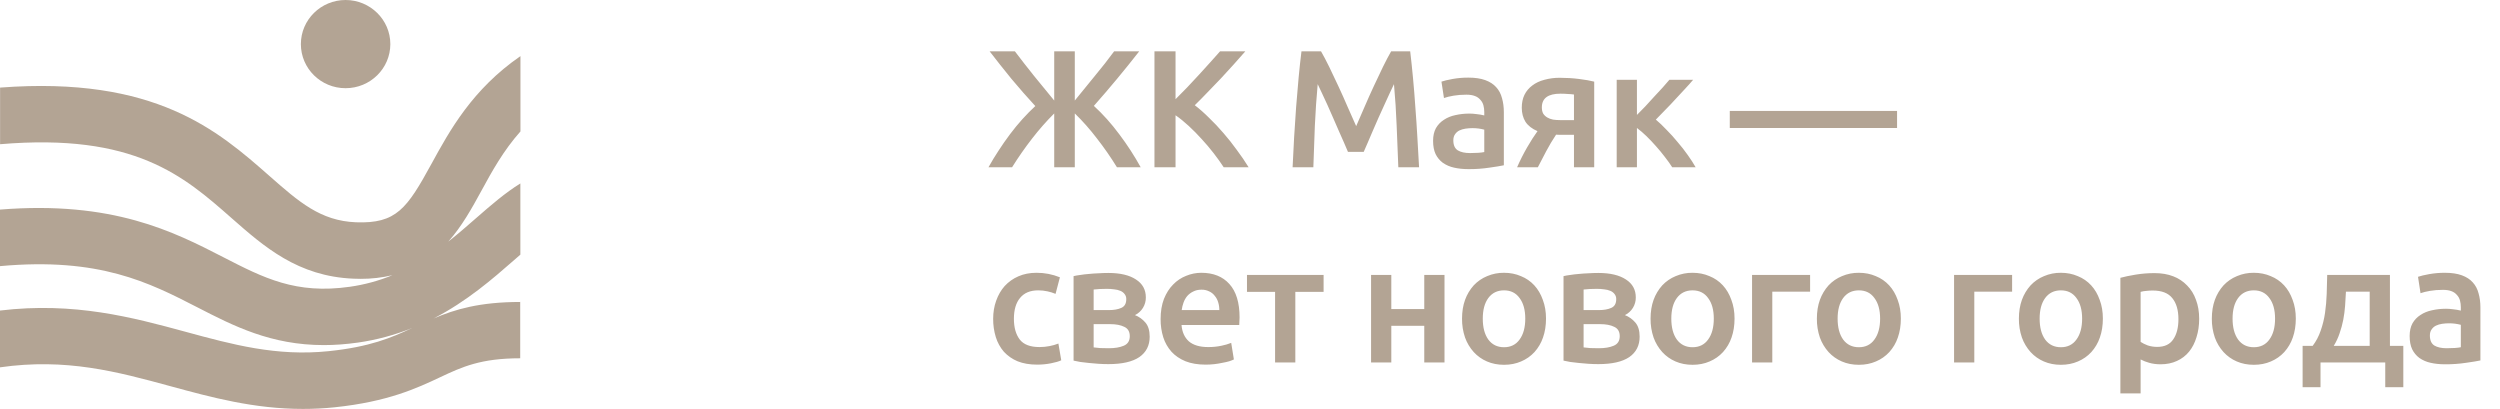
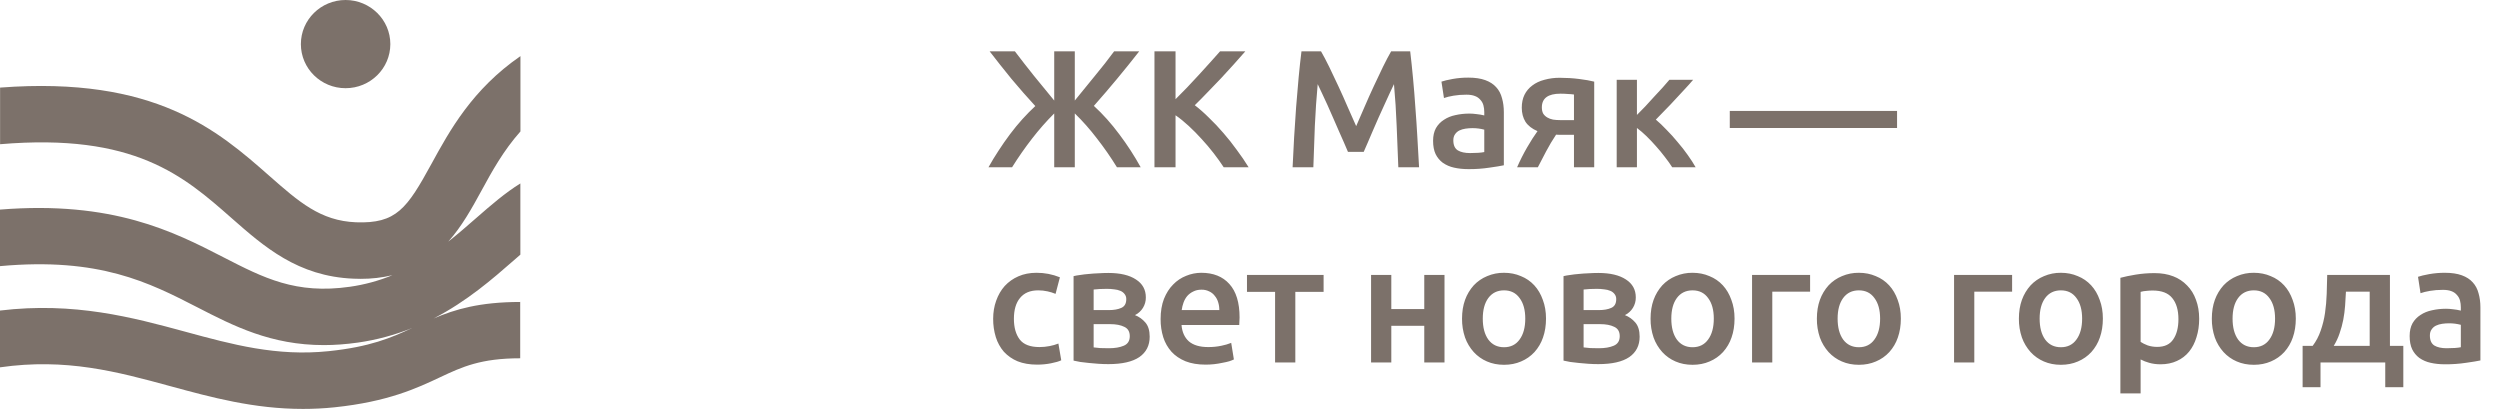
<svg xmlns="http://www.w3.org/2000/svg" width="269" height="44" fill="none">
-   <path fill-rule="evenodd" clip-rule="evenodd" d="M37.182 9.49C39.843 9.49 42 7.365 42 4.745S39.833 0 37.182 0c-2.65 0-4.808 2.126-4.808 4.745 0 2.62 2.15 4.745 4.808 4.745zm18.792 23.002H56l-.026-.017v.017zm-9.317 1.776c2.315-.99 4.954-1.773 9.317-1.776v6.059c-4.23 0-6.244.922-8.608 2.036-2.496 1.176-5.613 2.638-11.367 3.239a32.71 32.71 0 01-3.406.174c-5.254 0-9.817-1.236-14.256-2.446C12.584 39.987 7.102 38.507 0 39.525v-6.11c7.977-.958 14.282.74 19.948 2.28l.002.001c5.052 1.375 9.815 2.672 15.419 2.089 4.448-.462 6.716-1.437 8.976-2.49a25.037 25.037 0 01-5.832 1.567c-1.296.183-2.514.27-3.66.27-5.71 0-9.73-2.063-13.635-4.074l-.004-.002C16.04 30.402 10.698 27.66 0 28.636v-6.084c12.137-.975 18.687 2.376 24.02 5.118 4.37 2.246 7.811 4.013 13.626 3.186a19.065 19.065 0 004.58-1.245 14.605 14.605 0 01-3.416.392c-.254 0-.516-.009-.779-.018-5.981-.244-9.615-3.438-13.127-6.528-5.122-4.51-10.42-9.166-24.895-7.939V9.425c16.717-1.27 23.468 4.657 28.95 9.48l.008.006c3.2 2.817 5.512 4.85 9.327 5.007 4.36.166 5.499-1.48 8.135-6.293C48.39 14.038 50.816 9.617 56 6.039v8.104c-1.839 2.072-3.056 4.283-4.203 6.39-1.016 1.862-2.093 3.812-3.564 5.466 1.06-.836 2.058-1.706 3.012-2.542 1.576-1.376 3.117-2.716 4.746-3.717v7.66c-.236.2-.472.409-.709.618-2.26 1.976-5.035 4.396-8.625 6.25z" fill="#B3A494" />
-   <path d="M106.36 18c.324-.588.684-1.182 1.08-1.782.396-.612.81-1.206 1.242-1.782.432-.576.876-1.116 1.332-1.62.468-.516.93-.984 1.386-1.404a78.832 78.832 0 01-2.574-2.934c-.84-1.032-1.62-2.016-2.34-2.952h2.718c.636.84 1.314 1.71 2.034 2.61.732.9 1.464 1.794 2.196 2.682V5.526h2.214v5.292l2.214-2.718a54.172 54.172 0 002.016-2.574h2.7a123.793 123.793 0 01-4.878 5.868c.972.888 1.89 1.914 2.754 3.078A29.89 29.89 0 01122.74 18h-2.556a33.428 33.428 0 00-2.178-3.132 24.24 24.24 0 00-2.358-2.664V18h-2.214v-5.796a28.117 28.117 0 00-2.376 2.7 36.664 36.664 0 00-2.16 3.096h-2.538zm25.312 0c-.312-.48-.672-.984-1.08-1.512a22.387 22.387 0 00-1.296-1.53c-.444-.492-.906-.96-1.386-1.404-.48-.444-.954-.828-1.422-1.152V18h-2.268V5.526h2.268v5.148c.396-.396.81-.816 1.242-1.26a133.226 133.226 0 002.502-2.718c.384-.432.732-.822 1.044-1.17h2.718c-.396.456-.816.93-1.26 1.422-.444.492-.9.99-1.368 1.494-.468.492-.942.984-1.422 1.476-.468.492-.93.96-1.386 1.404.504.384 1.014.834 1.53 1.35.528.504 1.044 1.05 1.548 1.638.504.576.984 1.182 1.44 1.818.468.624.894 1.248 1.278 1.872h-2.682zm10.472-12.474c.264.456.558 1.014.882 1.674.324.66.654 1.356.99 2.088.336.72.666 1.458.99 2.214.336.744.642 1.434.918 2.07l.9-2.07c.324-.756.654-1.494.99-2.214a88.94 88.94 0 01.99-2.088c.324-.66.618-1.218.882-1.674h2.052c.108.912.21 1.884.306 2.916.096 1.02.18 2.07.252 3.15a137.6 137.6 0 01.216 3.24c.072 1.08.132 2.136.18 3.168h-2.232a325.36 325.36 0 00-.18-4.482 85.474 85.474 0 00-.288-4.464c-.132.276-.288.606-.468.99-.18.384-.372.804-.576 1.26-.204.444-.414.906-.63 1.386-.204.48-.408.948-.612 1.404-.192.444-.372.864-.54 1.26l-.432.99h-1.692c-.12-.276-.264-.612-.432-1.008a46.912 46.912 0 00-.558-1.26 62.991 62.991 0 00-.612-1.404c-.204-.48-.408-.942-.612-1.386-.204-.444-.396-.858-.576-1.242-.18-.396-.336-.726-.468-.99-.132 1.44-.234 2.928-.306 4.464a748.33 748.33 0 00-.162 4.482h-2.232c.048-1.032.102-2.1.162-3.204l.216-3.276c.084-1.092.174-2.148.27-3.168.096-1.02.198-1.962.306-2.826h2.106zm16.034 10.944c.672 0 1.182-.036 1.53-.108V13.95a4.866 4.866 0 00-1.278-.162c-.24 0-.486.018-.738.054-.24.036-.462.102-.666.198a1.197 1.197 0 00-.468.414c-.12.168-.18.384-.18.648 0 .516.162.876.486 1.08.324.192.762.288 1.314.288zm-.18-8.118c.72 0 1.326.09 1.818.27.492.18.882.432 1.17.756.3.324.51.72.63 1.188.132.456.198.96.198 1.512v5.706c-.336.072-.846.156-1.53.252a14.51 14.51 0 01-2.286.162c-.564 0-1.08-.054-1.548-.162a3.344 3.344 0 01-1.206-.522 2.577 2.577 0 01-.774-.936c-.18-.384-.27-.858-.27-1.422 0-.54.102-.996.306-1.368.216-.372.504-.672.864-.9.36-.24.774-.408 1.242-.504.48-.108.978-.162 1.494-.162.24 0 .492.018.756.054.264.024.546.072.846.144v-.36c0-.252-.03-.492-.09-.72a1.371 1.371 0 00-.324-.594 1.36 1.36 0 00-.594-.414c-.24-.096-.546-.144-.918-.144-.504 0-.966.036-1.386.108-.42.072-.762.156-1.026.252l-.27-1.764c.276-.096.678-.192 1.206-.288a9.457 9.457 0 011.692-.144zm10.281 6.156h-.432c-.144 0-.282-.006-.414-.018-.384.576-.738 1.17-1.062 1.782-.324.6-.624 1.176-.9 1.728h-2.232c.324-.744.684-1.458 1.08-2.142.396-.684.768-1.266 1.116-1.746-.588-.252-1.02-.588-1.296-1.008-.264-.432-.396-.936-.396-1.512 0-.528.096-.99.288-1.386.204-.408.486-.744.846-1.008.36-.276.792-.48 1.296-.612a6.083 6.083 0 011.674-.216c.708 0 1.392.042 2.052.126.672.084 1.218.18 1.638.288V18h-2.178v-3.492h-1.08zm1.08-4.338a4.963 4.963 0 00-.612-.054 9.764 9.764 0 00-.846-.036c-1.332 0-1.998.492-1.998 1.476 0 .264.048.486.144.666.108.168.252.306.432.414.18.108.39.186.63.234.24.036.498.054.774.054h1.476V10.17zm6.775 2.196c.276-.276.576-.582.9-.918.324-.348.642-.696.954-1.044l.918-.99c.288-.324.528-.6.72-.828h2.556c-.264.312-.57.654-.918 1.026a98.775 98.775 0 01-3.096 3.258c.372.312.756.678 1.152 1.098.408.408.804.846 1.188 1.314.396.456.762.924 1.098 1.404.336.468.618.906.846 1.314h-2.52c-.228-.36-.498-.738-.81-1.134-.3-.396-.618-.78-.954-1.152a17.718 17.718 0 00-1.026-1.08 10.248 10.248 0 00-1.008-.864V18h-2.178V8.586h2.178v3.78zm9.99-.432h18v1.836h-18v-1.836zm-79.26 22.368c0-.696.108-1.344.324-1.944.216-.612.522-1.14.918-1.584a4.34 4.34 0 011.476-1.044c.576-.252 1.224-.378 1.944-.378a6.59 6.59 0 012.52.486l-.468 1.782a4.89 4.89 0 00-.864-.27 4.477 4.477 0 00-1.008-.108c-.852 0-1.5.27-1.944.81-.444.528-.666 1.278-.666 2.25 0 .936.21 1.68.63 2.232.42.54 1.128.81 2.124.81.372 0 .738-.036 1.098-.108a5.16 5.16 0 00.936-.27l.306 1.8c-.24.12-.606.228-1.098.324-.48.096-.978.144-1.494.144-.804 0-1.506-.12-2.106-.36a4.23 4.23 0 01-1.476-1.026 4.424 4.424 0 01-.864-1.566 6.581 6.581 0 01-.288-1.98zm12.396 4.878c-.348 0-.702-.012-1.062-.036-.36-.024-.708-.054-1.044-.09-.324-.036-.63-.072-.918-.108a9.46 9.46 0 01-.72-.144v-9.09c.192-.048.432-.09.72-.126.288-.048.594-.084.918-.108.336-.036.684-.06 1.044-.072.36-.024.714-.036 1.062-.036 1.272 0 2.262.234 2.97.702.708.456 1.062 1.098 1.062 1.926a2.084 2.084 0 01-1.17 1.908c.432.168.804.432 1.116.792.312.36.468.87.468 1.53 0 .948-.372 1.68-1.116 2.196-.744.504-1.854.756-3.33.756zm.054-5.814c.54 0 .984-.078 1.332-.234.36-.156.54-.468.54-.936a.842.842 0 00-.18-.558 1.097 1.097 0 00-.45-.342 2.17 2.17 0 00-.666-.162 5.599 5.599 0 00-.792-.054c-.216 0-.468.006-.756.018-.276.012-.498.03-.666.054v2.214h1.638zm-1.638 4.014c.144.024.378.048.702.072.336.012.648.018.936.018.648 0 1.182-.09 1.602-.27.432-.18.648-.522.648-1.026 0-.492-.198-.828-.594-1.008-.384-.192-.888-.288-1.512-.288h-1.782v2.502zm7.206-3.042c0-.828.12-1.554.36-2.178.252-.624.582-1.14.99-1.548a3.9 3.9 0 011.404-.936 4.242 4.242 0 011.62-.324c1.296 0 2.304.402 3.024 1.206.732.804 1.098 2.004 1.098 3.6 0 .12-.006.258-.018.414a4 4 0 01-.018.396h-6.21c.06.756.324 1.344.792 1.764.48.408 1.17.612 2.07.612a6.65 6.65 0 001.44-.144 5.94 5.94 0 001.044-.306l.288 1.782a4.02 4.02 0 01-.504.198c-.204.06-.444.114-.72.162a8.317 8.317 0 01-1.818.198c-.828 0-1.548-.12-2.16-.36-.612-.252-1.116-.594-1.512-1.026a4.303 4.303 0 01-.882-1.548 6.407 6.407 0 01-.288-1.962zm6.318-.972c0-.3-.042-.582-.126-.846a1.882 1.882 0 00-.378-.702 1.52 1.52 0 00-.594-.468 1.758 1.758 0 00-.828-.18c-.336 0-.63.066-.882.198-.252.12-.468.282-.648.486-.168.204-.3.438-.396.702a3.803 3.803 0 00-.198.81h4.05zm11.219-1.962h-3.042V39h-2.178v-7.596h-3.024v-1.818h8.244v1.818zM155.429 39h-2.178v-3.942h-3.546V39h-2.178v-9.414h2.178v3.672h3.546v-3.672h2.178V39zm10.922-4.716c0 .744-.108 1.422-.324 2.034a4.502 4.502 0 01-.918 1.566 4.108 4.108 0 01-1.44 1.008c-.552.24-1.164.36-1.836.36-.672 0-1.284-.12-1.836-.36a4.149 4.149 0 01-1.422-1.008 4.73 4.73 0 01-.936-1.566 6.078 6.078 0 01-.324-2.034c0-.744.108-1.416.324-2.016a4.73 4.73 0 01.936-1.566 4.124 4.124 0 011.44-.99 4.51 4.51 0 011.818-.36c.66 0 1.266.12 1.818.36a3.915 3.915 0 011.44.99c.396.432.702.954.918 1.566.228.6.342 1.272.342 2.016zm-2.232 0c0-.936-.204-1.674-.612-2.214-.396-.552-.954-.828-1.674-.828s-1.284.276-1.692.828c-.396.54-.594 1.278-.594 2.214 0 .948.198 1.698.594 2.25.408.552.972.828 1.692.828s1.278-.276 1.674-.828c.408-.552.612-1.302.612-2.25zm7.86 4.896c-.348 0-.702-.012-1.062-.036-.36-.024-.708-.054-1.044-.09-.324-.036-.63-.072-.918-.108a9.46 9.46 0 01-.72-.144v-9.09c.192-.048.432-.09.72-.126.288-.048.594-.084.918-.108.336-.036.684-.06 1.044-.072.36-.024.714-.036 1.062-.036 1.272 0 2.262.234 2.97.702.708.456 1.062 1.098 1.062 1.926a2.084 2.084 0 01-1.17 1.908c.432.168.804.432 1.116.792.312.36.468.87.468 1.53 0 .948-.372 1.68-1.116 2.196-.744.504-1.854.756-3.33.756zm.054-5.814c.54 0 .984-.078 1.332-.234.36-.156.54-.468.54-.936a.842.842 0 00-.18-.558 1.097 1.097 0 00-.45-.342 2.17 2.17 0 00-.666-.162 5.599 5.599 0 00-.792-.054c-.216 0-.468.006-.756.018-.276.012-.498.03-.666.054v2.214h1.638zm-1.638 4.014c.144.024.378.048.702.072.336.012.648.018.936.018.648 0 1.182-.09 1.602-.27.432-.18.648-.522.648-1.026 0-.492-.198-.828-.594-1.008-.384-.192-.888-.288-1.512-.288h-1.782v2.502zm16.242-3.096c0 .744-.108 1.422-.324 2.034a4.502 4.502 0 01-.918 1.566 4.108 4.108 0 01-1.44 1.008c-.552.24-1.164.36-1.836.36-.672 0-1.284-.12-1.836-.36a4.149 4.149 0 01-1.422-1.008 4.73 4.73 0 01-.936-1.566 6.078 6.078 0 01-.324-2.034c0-.744.108-1.416.324-2.016a4.73 4.73 0 01.936-1.566 4.124 4.124 0 011.44-.99 4.51 4.51 0 011.818-.36c.66 0 1.266.12 1.818.36a3.915 3.915 0 011.44.99c.396.432.702.954.918 1.566.228.6.342 1.272.342 2.016zm-2.232 0c0-.936-.204-1.674-.612-2.214-.396-.552-.954-.828-1.674-.828s-1.284.276-1.692.828c-.396.54-.594 1.278-.594 2.214 0 .948.198 1.698.594 2.25.408.552.972.828 1.692.828s1.278-.276 1.674-.828c.408-.552.612-1.302.612-2.25zm10.362-2.898h-4.068V39h-2.178v-9.414h6.246v1.8zm9.765 2.898c0 .744-.108 1.422-.324 2.034a4.502 4.502 0 01-.918 1.566 4.108 4.108 0 01-1.44 1.008c-.552.24-1.164.36-1.836.36-.672 0-1.284-.12-1.836-.36a4.149 4.149 0 01-1.422-1.008 4.73 4.73 0 01-.936-1.566 6.078 6.078 0 01-.324-2.034c0-.744.108-1.416.324-2.016a4.73 4.73 0 01.936-1.566 4.124 4.124 0 011.44-.99 4.51 4.51 0 011.818-.36c.66 0 1.266.12 1.818.36a3.915 3.915 0 011.44.99c.396.432.702.954.918 1.566.228.6.342 1.272.342 2.016zm-2.232 0c0-.936-.204-1.674-.612-2.214-.396-.552-.954-.828-1.674-.828s-1.284.276-1.692.828c-.396.54-.594 1.278-.594 2.214 0 .948.198 1.698.594 2.25.408.552.972.828 1.692.828s1.278-.276 1.674-.828c.408-.552.612-1.302.612-2.25zm14.203-2.898h-4.068V39h-2.178v-9.414h6.246v1.8zm9.766 2.898c0 .744-.108 1.422-.324 2.034a4.502 4.502 0 01-.918 1.566 4.108 4.108 0 01-1.44 1.008c-.552.24-1.164.36-1.836.36-.672 0-1.284-.12-1.836-.36a4.149 4.149 0 01-1.422-1.008 4.73 4.73 0 01-.936-1.566 6.078 6.078 0 01-.324-2.034c0-.744.108-1.416.324-2.016a4.73 4.73 0 01.936-1.566 4.124 4.124 0 011.44-.99 4.51 4.51 0 011.818-.36c.66 0 1.266.12 1.818.36a3.915 3.915 0 011.44.99c.396.432.702.954.918 1.566.228.6.342 1.272.342 2.016zm-2.232 0c0-.936-.204-1.674-.612-2.214-.396-.552-.954-.828-1.674-.828s-1.284.276-1.692.828c-.396.54-.594 1.278-.594 2.214 0 .948.198 1.698.594 2.25.408.552.972.828 1.692.828s1.278-.276 1.674-.828c.408-.552.612-1.302.612-2.25zm10.362.054c0-.972-.222-1.728-.666-2.268-.432-.54-1.134-.81-2.106-.81-.204 0-.42.012-.648.036a3.047 3.047 0 00-.648.108v5.382c.192.132.444.258.756.378.324.108.666.162 1.026.162.792 0 1.368-.27 1.728-.81.372-.54.558-1.266.558-2.178zm2.232-.036c0 .72-.096 1.38-.288 1.98-.18.6-.444 1.116-.792 1.548a3.54 3.54 0 01-1.314 1.008c-.516.24-1.104.36-1.764.36-.444 0-.852-.054-1.224-.162a4.574 4.574 0 01-.918-.36v3.654h-2.178V29.892c.444-.12.99-.234 1.638-.342a12.476 12.476 0 012.052-.162c.744 0 1.41.114 1.998.342a4.023 4.023 0 011.494.99c.42.42.738.936.954 1.548.228.6.342 1.278.342 2.034zm10.398-.018c0 .744-.108 1.422-.324 2.034a4.502 4.502 0 01-.918 1.566 4.108 4.108 0 01-1.44 1.008c-.552.24-1.164.36-1.836.36-.672 0-1.284-.12-1.836-.36a4.149 4.149 0 01-1.422-1.008 4.73 4.73 0 01-.936-1.566 6.078 6.078 0 01-.324-2.034c0-.744.108-1.416.324-2.016a4.73 4.73 0 01.936-1.566 4.124 4.124 0 011.44-.99 4.51 4.51 0 011.818-.36c.66 0 1.266.12 1.818.36a3.915 3.915 0 011.44.99c.396.432.702.954.918 1.566.228.6.342 1.272.342 2.016zm-2.232 0c0-.936-.204-1.674-.612-2.214-.396-.552-.954-.828-1.674-.828s-1.284.276-1.692.828c-.396.54-.594 1.278-.594 2.214 0 .948.198 1.698.594 2.25.408.552.972.828 1.692.828s1.278-.276 1.674-.828c.408-.552.612-1.302.612-2.25zm2.964 2.934h1.08c.372-.492.66-1.038.864-1.638.216-.612.372-1.248.468-1.908.096-.672.156-1.356.18-2.052.024-.696.042-1.374.054-2.034h6.75v7.632h1.44v4.446h-1.944V39h-6.966v2.664h-1.926v-4.446zm7.218 0v-5.832h-2.556a72.46 72.46 0 01-.09 1.512 13.04 13.04 0 01-.198 1.512 10.49 10.49 0 01-.396 1.458 6.563 6.563 0 01-.63 1.35h3.87zm8.277.252c.672 0 1.182-.036 1.53-.108V34.95a4.866 4.866 0 00-1.278-.162c-.24 0-.486.018-.738.054-.24.036-.462.102-.666.198a1.197 1.197 0 00-.468.414c-.12.168-.18.384-.18.648 0 .516.162.876.486 1.08.324.192.762.288 1.314.288zm-.18-8.118c.72 0 1.326.09 1.818.27.492.18.882.432 1.17.756.3.324.51.72.63 1.188.132.456.198.96.198 1.512v5.706c-.336.072-.846.156-1.53.252a14.51 14.51 0 01-2.286.162c-.564 0-1.08-.054-1.548-.162a3.344 3.344 0 01-1.206-.522 2.577 2.577 0 01-.774-.936c-.18-.384-.27-.858-.27-1.422 0-.54.102-.996.306-1.368.216-.372.504-.672.864-.9.36-.24.774-.408 1.242-.504.48-.108.978-.162 1.494-.162.24 0 .492.018.756.054.264.024.546.072.846.144v-.36c0-.252-.03-.492-.09-.72a1.371 1.371 0 00-.324-.594 1.36 1.36 0 00-.594-.414c-.24-.096-.546-.144-.918-.144-.504 0-.966.036-1.386.108-.42.072-.762.156-1.026.252l-.27-1.764c.276-.096.678-.192 1.206-.288a9.457 9.457 0 011.692-.144z" fill="#B3A494" />
+   <path fill-rule="evenodd" clip-rule="evenodd" d="M37.182 9.49C39.843 9.49 42 7.365 42 4.745S39.833 0 37.182 0c-2.65 0-4.808 2.126-4.808 4.745 0 2.62 2.15 4.745 4.808 4.745zm18.792 23.002H56l-.026-.017v.017zm-9.317 1.776c2.315-.99 4.954-1.773 9.317-1.776v6.059c-4.23 0-6.244.922-8.608 2.036-2.496 1.176-5.613 2.638-11.367 3.239a32.71 32.71 0 01-3.406.174c-5.254 0-9.817-1.236-14.256-2.446C12.584 39.987 7.102 38.507 0 39.525v-6.11c7.977-.958 14.282.74 19.948 2.28l.002.001c5.052 1.375 9.815 2.672 15.419 2.089 4.448-.462 6.716-1.437 8.976-2.49a25.037 25.037 0 01-5.832 1.567c-1.296.183-2.514.27-3.66.27-5.71 0-9.73-2.063-13.635-4.074l-.004-.002C16.04 30.402 10.698 27.66 0 28.636v-6.084c12.137-.975 18.687 2.376 24.02 5.118 4.37 2.246 7.811 4.013 13.626 3.186a19.065 19.065 0 004.58-1.245 14.605 14.605 0 01-3.416.392c-.254 0-.516-.009-.779-.018-5.981-.244-9.615-3.438-13.127-6.528-5.122-4.51-10.42-9.166-24.895-7.939V9.425c16.717-1.27 23.468 4.657 28.95 9.48l.008.006c3.2 2.817 5.512 4.85 9.327 5.007 4.36.166 5.499-1.48 8.135-6.293C48.39 14.038 50.816 9.617 56 6.039v8.104c-1.839 2.072-3.056 4.283-4.203 6.39-1.016 1.862-2.093 3.812-3.564 5.466 1.06-.836 2.058-1.706 3.012-2.542 1.576-1.376 3.117-2.716 4.746-3.717v7.66c-.236.2-.472.409-.709.618-2.26 1.976-5.035 4.396-8.625 6.25z" fill="#7C716A" />
+   <path d="M106.36 18c.324-.588.684-1.182 1.08-1.782.396-.612.81-1.206 1.242-1.782.432-.576.876-1.116 1.332-1.62.468-.516.93-.984 1.386-1.404a78.832 78.832 0 01-2.574-2.934c-.84-1.032-1.62-2.016-2.34-2.952h2.718c.636.84 1.314 1.71 2.034 2.61.732.9 1.464 1.794 2.196 2.682V5.526h2.214v5.292l2.214-2.718a54.172 54.172 0 002.016-2.574h2.7a123.793 123.793 0 01-4.878 5.868c.972.888 1.89 1.914 2.754 3.078A29.89 29.89 0 01122.74 18h-2.556a33.428 33.428 0 00-2.178-3.132 24.24 24.24 0 00-2.358-2.664V18h-2.214v-5.796a28.117 28.117 0 00-2.376 2.7 36.664 36.664 0 00-2.16 3.096h-2.538zm25.312 0c-.312-.48-.672-.984-1.08-1.512a22.387 22.387 0 00-1.296-1.53c-.444-.492-.906-.96-1.386-1.404-.48-.444-.954-.828-1.422-1.152V18h-2.268V5.526h2.268v5.148c.396-.396.81-.816 1.242-1.26a133.226 133.226 0 002.502-2.718c.384-.432.732-.822 1.044-1.17h2.718c-.396.456-.816.93-1.26 1.422-.444.492-.9.99-1.368 1.494-.468.492-.942.984-1.422 1.476-.468.492-.93.96-1.386 1.404.504.384 1.014.834 1.53 1.35.528.504 1.044 1.05 1.548 1.638.504.576.984 1.182 1.44 1.818.468.624.894 1.248 1.278 1.872h-2.682zm10.472-12.474c.264.456.558 1.014.882 1.674.324.66.654 1.356.99 2.088.336.72.666 1.458.99 2.214.336.744.642 1.434.918 2.07l.9-2.07c.324-.756.654-1.494.99-2.214a88.94 88.94 0 01.99-2.088c.324-.66.618-1.218.882-1.674h2.052c.108.912.21 1.884.306 2.916.096 1.02.18 2.07.252 3.15a137.6 137.6 0 01.216 3.24c.072 1.08.132 2.136.18 3.168h-2.232a325.36 325.36 0 00-.18-4.482 85.474 85.474 0 00-.288-4.464c-.132.276-.288.606-.468.99-.18.384-.372.804-.576 1.26-.204.444-.414.906-.63 1.386-.204.48-.408.948-.612 1.404-.192.444-.372.864-.54 1.26l-.432.99h-1.692c-.12-.276-.264-.612-.432-1.008a46.912 46.912 0 00-.558-1.26 62.991 62.991 0 00-.612-1.404c-.204-.48-.408-.942-.612-1.386-.204-.444-.396-.858-.576-1.242-.18-.396-.336-.726-.468-.99-.132 1.44-.234 2.928-.306 4.464a748.33 748.33 0 00-.162 4.482h-2.232c.048-1.032.102-2.1.162-3.204l.216-3.276c.084-1.092.174-2.148.27-3.168.096-1.02.198-1.962.306-2.826h2.106zm16.034 10.944c.672 0 1.182-.036 1.53-.108V13.95a4.866 4.866 0 00-1.278-.162c-.24 0-.486.018-.738.054-.24.036-.462.102-.666.198a1.197 1.197 0 00-.468.414c-.12.168-.18.384-.18.648 0 .516.162.876.486 1.08.324.192.762.288 1.314.288zm-.18-8.118c.72 0 1.326.09 1.818.27.492.18.882.432 1.17.756.3.324.51.72.63 1.188.132.456.198.96.198 1.512v5.706c-.336.072-.846.156-1.53.252a14.51 14.51 0 01-2.286.162c-.564 0-1.08-.054-1.548-.162a3.344 3.344 0 01-1.206-.522 2.577 2.577 0 01-.774-.936c-.18-.384-.27-.858-.27-1.422 0-.54.102-.996.306-1.368.216-.372.504-.672.864-.9.36-.24.774-.408 1.242-.504.48-.108.978-.162 1.494-.162.24 0 .492.018.756.054.264.024.546.072.846.144v-.36c0-.252-.03-.492-.09-.72a1.371 1.371 0 00-.324-.594 1.36 1.36 0 00-.594-.414c-.24-.096-.546-.144-.918-.144-.504 0-.966.036-1.386.108-.42.072-.762.156-1.026.252l-.27-1.764c.276-.096.678-.192 1.206-.288a9.457 9.457 0 011.692-.144zm10.281 6.156h-.432c-.144 0-.282-.006-.414-.018-.384.576-.738 1.17-1.062 1.782-.324.6-.624 1.176-.9 1.728h-2.232c.324-.744.684-1.458 1.08-2.142.396-.684.768-1.266 1.116-1.746-.588-.252-1.02-.588-1.296-1.008-.264-.432-.396-.936-.396-1.512 0-.528.096-.99.288-1.386.204-.408.486-.744.846-1.008.36-.276.792-.48 1.296-.612a6.083 6.083 0 011.674-.216c.708 0 1.392.042 2.052.126.672.084 1.218.18 1.638.288V18h-2.178v-3.492h-1.08zm1.08-4.338a4.963 4.963 0 00-.612-.054 9.764 9.764 0 00-.846-.036c-1.332 0-1.998.492-1.998 1.476 0 .264.048.486.144.666.108.168.252.306.432.414.18.108.39.186.63.234.24.036.498.054.774.054h1.476V10.17zm6.775 2.196c.276-.276.576-.582.9-.918.324-.348.642-.696.954-1.044l.918-.99c.288-.324.528-.6.72-.828h2.556c-.264.312-.57.654-.918 1.026a98.775 98.775 0 01-3.096 3.258c.372.312.756.678 1.152 1.098.408.408.804.846 1.188 1.314.396.456.762.924 1.098 1.404.336.468.618.906.846 1.314h-2.52c-.228-.36-.498-.738-.81-1.134-.3-.396-.618-.78-.954-1.152a17.718 17.718 0 00-1.026-1.08 10.248 10.248 0 00-1.008-.864V18h-2.178V8.586h2.178v3.78zm9.99-.432h18v1.836h-18v-1.836zm-79.26 22.368c0-.696.108-1.344.324-1.944.216-.612.522-1.14.918-1.584a4.34 4.34 0 011.476-1.044c.576-.252 1.224-.378 1.944-.378a6.59 6.59 0 012.52.486l-.468 1.782a4.89 4.89 0 00-.864-.27 4.477 4.477 0 00-1.008-.108c-.852 0-1.5.27-1.944.81-.444.528-.666 1.278-.666 2.25 0 .936.21 1.68.63 2.232.42.54 1.128.81 2.124.81.372 0 .738-.036 1.098-.108a5.16 5.16 0 00.936-.27l.306 1.8c-.24.12-.606.228-1.098.324-.48.096-.978.144-1.494.144-.804 0-1.506-.12-2.106-.36a4.23 4.23 0 01-1.476-1.026 4.424 4.424 0 01-.864-1.566 6.581 6.581 0 01-.288-1.98zm12.396 4.878c-.348 0-.702-.012-1.062-.036-.36-.024-.708-.054-1.044-.09-.324-.036-.63-.072-.918-.108a9.46 9.46 0 01-.72-.144v-9.09c.192-.048.432-.09.72-.126.288-.048.594-.084.918-.108.336-.036.684-.06 1.044-.072.36-.024.714-.036 1.062-.036 1.272 0 2.262.234 2.97.702.708.456 1.062 1.098 1.062 1.926a2.084 2.084 0 01-1.17 1.908c.432.168.804.432 1.116.792.312.36.468.87.468 1.53 0 .948-.372 1.68-1.116 2.196-.744.504-1.854.756-3.33.756zm.054-5.814c.54 0 .984-.078 1.332-.234.36-.156.54-.468.54-.936a.842.842 0 00-.18-.558 1.097 1.097 0 00-.45-.342 2.17 2.17 0 00-.666-.162 5.599 5.599 0 00-.792-.054c-.216 0-.468.006-.756.018-.276.012-.498.03-.666.054v2.214h1.638zm-1.638 4.014c.144.024.378.048.702.072.336.012.648.018.936.018.648 0 1.182-.09 1.602-.27.432-.18.648-.522.648-1.026 0-.492-.198-.828-.594-1.008-.384-.192-.888-.288-1.512-.288h-1.782v2.502zm7.206-3.042c0-.828.12-1.554.36-2.178.252-.624.582-1.14.99-1.548a3.9 3.9 0 011.404-.936 4.242 4.242 0 011.62-.324c1.296 0 2.304.402 3.024 1.206.732.804 1.098 2.004 1.098 3.6 0 .12-.006.258-.018.414a4 4 0 01-.018.396h-6.21c.06.756.324 1.344.792 1.764.48.408 1.17.612 2.07.612a6.65 6.65 0 001.44-.144 5.94 5.94 0 001.044-.306l.288 1.782a4.02 4.02 0 01-.504.198c-.204.06-.444.114-.72.162a8.317 8.317 0 01-1.818.198c-.828 0-1.548-.12-2.16-.36-.612-.252-1.116-.594-1.512-1.026a4.303 4.303 0 01-.882-1.548 6.407 6.407 0 01-.288-1.962zm6.318-.972c0-.3-.042-.582-.126-.846a1.882 1.882 0 00-.378-.702 1.52 1.52 0 00-.594-.468 1.758 1.758 0 00-.828-.18c-.336 0-.63.066-.882.198-.252.12-.468.282-.648.486-.168.204-.3.438-.396.702a3.803 3.803 0 00-.198.81h4.05zm11.219-1.962h-3.042V39h-2.178v-7.596h-3.024v-1.818h8.244v1.818zM155.429 39h-2.178v-3.942h-3.546V39h-2.178v-9.414h2.178v3.672h3.546v-3.672h2.178V39zm10.922-4.716c0 .744-.108 1.422-.324 2.034a4.502 4.502 0 01-.918 1.566 4.108 4.108 0 01-1.44 1.008c-.552.24-1.164.36-1.836.36-.672 0-1.284-.12-1.836-.36a4.149 4.149 0 01-1.422-1.008 4.73 4.73 0 01-.936-1.566 6.078 6.078 0 01-.324-2.034c0-.744.108-1.416.324-2.016a4.73 4.73 0 01.936-1.566 4.124 4.124 0 011.44-.99 4.51 4.51 0 011.818-.36c.66 0 1.266.12 1.818.36a3.915 3.915 0 011.44.99c.396.432.702.954.918 1.566.228.6.342 1.272.342 2.016zm-2.232 0c0-.936-.204-1.674-.612-2.214-.396-.552-.954-.828-1.674-.828s-1.284.276-1.692.828c-.396.54-.594 1.278-.594 2.214 0 .948.198 1.698.594 2.25.408.552.972.828 1.692.828s1.278-.276 1.674-.828c.408-.552.612-1.302.612-2.25zm7.86 4.896c-.348 0-.702-.012-1.062-.036-.36-.024-.708-.054-1.044-.09-.324-.036-.63-.072-.918-.108a9.46 9.46 0 01-.72-.144v-9.09c.192-.048.432-.09.72-.126.288-.048.594-.084.918-.108.336-.036.684-.06 1.044-.072.36-.024.714-.036 1.062-.036 1.272 0 2.262.234 2.97.702.708.456 1.062 1.098 1.062 1.926a2.084 2.084 0 01-1.17 1.908c.432.168.804.432 1.116.792.312.36.468.87.468 1.53 0 .948-.372 1.68-1.116 2.196-.744.504-1.854.756-3.33.756zm.054-5.814c.54 0 .984-.078 1.332-.234.36-.156.54-.468.54-.936a.842.842 0 00-.18-.558 1.097 1.097 0 00-.45-.342 2.17 2.17 0 00-.666-.162 5.599 5.599 0 00-.792-.054c-.216 0-.468.006-.756.018-.276.012-.498.03-.666.054v2.214h1.638zm-1.638 4.014c.144.024.378.048.702.072.336.012.648.018.936.018.648 0 1.182-.09 1.602-.27.432-.18.648-.522.648-1.026 0-.492-.198-.828-.594-1.008-.384-.192-.888-.288-1.512-.288h-1.782v2.502zm16.242-3.096c0 .744-.108 1.422-.324 2.034a4.502 4.502 0 01-.918 1.566 4.108 4.108 0 01-1.44 1.008c-.552.24-1.164.36-1.836.36-.672 0-1.284-.12-1.836-.36a4.149 4.149 0 01-1.422-1.008 4.73 4.73 0 01-.936-1.566 6.078 6.078 0 01-.324-2.034c0-.744.108-1.416.324-2.016a4.73 4.73 0 01.936-1.566 4.124 4.124 0 011.44-.99 4.51 4.51 0 011.818-.36c.66 0 1.266.12 1.818.36a3.915 3.915 0 011.44.99c.396.432.702.954.918 1.566.228.6.342 1.272.342 2.016zm-2.232 0c0-.936-.204-1.674-.612-2.214-.396-.552-.954-.828-1.674-.828s-1.284.276-1.692.828c-.396.54-.594 1.278-.594 2.214 0 .948.198 1.698.594 2.25.408.552.972.828 1.692.828s1.278-.276 1.674-.828c.408-.552.612-1.302.612-2.25zm10.362-2.898h-4.068V39h-2.178v-9.414h6.246v1.8zm9.765 2.898c0 .744-.108 1.422-.324 2.034a4.502 4.502 0 01-.918 1.566 4.108 4.108 0 01-1.44 1.008c-.552.24-1.164.36-1.836.36-.672 0-1.284-.12-1.836-.36a4.149 4.149 0 01-1.422-1.008 4.73 4.73 0 01-.936-1.566 6.078 6.078 0 01-.324-2.034c0-.744.108-1.416.324-2.016a4.73 4.73 0 01.936-1.566 4.124 4.124 0 011.44-.99 4.51 4.51 0 011.818-.36c.66 0 1.266.12 1.818.36a3.915 3.915 0 011.44.99c.396.432.702.954.918 1.566.228.6.342 1.272.342 2.016zm-2.232 0c0-.936-.204-1.674-.612-2.214-.396-.552-.954-.828-1.674-.828s-1.284.276-1.692.828c-.396.54-.594 1.278-.594 2.214 0 .948.198 1.698.594 2.25.408.552.972.828 1.692.828s1.278-.276 1.674-.828c.408-.552.612-1.302.612-2.25zm14.203-2.898h-4.068V39h-2.178v-9.414h6.246v1.8zm9.766 2.898c0 .744-.108 1.422-.324 2.034a4.502 4.502 0 01-.918 1.566 4.108 4.108 0 01-1.44 1.008c-.552.24-1.164.36-1.836.36-.672 0-1.284-.12-1.836-.36a4.149 4.149 0 01-1.422-1.008 4.73 4.73 0 01-.936-1.566 6.078 6.078 0 01-.324-2.034c0-.744.108-1.416.324-2.016a4.73 4.73 0 01.936-1.566 4.124 4.124 0 011.44-.99 4.51 4.51 0 011.818-.36c.66 0 1.266.12 1.818.36a3.915 3.915 0 011.44.99c.396.432.702.954.918 1.566.228.6.342 1.272.342 2.016zm-2.232 0c0-.936-.204-1.674-.612-2.214-.396-.552-.954-.828-1.674-.828s-1.284.276-1.692.828c-.396.54-.594 1.278-.594 2.214 0 .948.198 1.698.594 2.25.408.552.972.828 1.692.828s1.278-.276 1.674-.828c.408-.552.612-1.302.612-2.25zm10.362.054c0-.972-.222-1.728-.666-2.268-.432-.54-1.134-.81-2.106-.81-.204 0-.42.012-.648.036a3.047 3.047 0 00-.648.108v5.382c.192.132.444.258.756.378.324.108.666.162 1.026.162.792 0 1.368-.27 1.728-.81.372-.54.558-1.266.558-2.178zm2.232-.036c0 .72-.096 1.38-.288 1.98-.18.6-.444 1.116-.792 1.548a3.54 3.54 0 01-1.314 1.008c-.516.24-1.104.36-1.764.36-.444 0-.852-.054-1.224-.162a4.574 4.574 0 01-.918-.36v3.654h-2.178V29.892c.444-.12.99-.234 1.638-.342a12.476 12.476 0 012.052-.162c.744 0 1.41.114 1.998.342a4.023 4.023 0 011.494.99c.42.42.738.936.954 1.548.228.6.342 1.278.342 2.034zm10.398-.018c0 .744-.108 1.422-.324 2.034a4.502 4.502 0 01-.918 1.566 4.108 4.108 0 01-1.44 1.008c-.552.24-1.164.36-1.836.36-.672 0-1.284-.12-1.836-.36a4.149 4.149 0 01-1.422-1.008 4.73 4.73 0 01-.936-1.566 6.078 6.078 0 01-.324-2.034c0-.744.108-1.416.324-2.016a4.73 4.73 0 01.936-1.566 4.124 4.124 0 011.44-.99 4.51 4.51 0 011.818-.36c.66 0 1.266.12 1.818.36a3.915 3.915 0 011.44.99c.396.432.702.954.918 1.566.228.6.342 1.272.342 2.016zm-2.232 0c0-.936-.204-1.674-.612-2.214-.396-.552-.954-.828-1.674-.828s-1.284.276-1.692.828c-.396.54-.594 1.278-.594 2.214 0 .948.198 1.698.594 2.25.408.552.972.828 1.692.828s1.278-.276 1.674-.828c.408-.552.612-1.302.612-2.25zm2.964 2.934h1.08c.372-.492.66-1.038.864-1.638.216-.612.372-1.248.468-1.908.096-.672.156-1.356.18-2.052.024-.696.042-1.374.054-2.034h6.75v7.632h1.44v4.446h-1.944V39h-6.966v2.664h-1.926v-4.446zm7.218 0v-5.832h-2.556a72.46 72.46 0 01-.09 1.512 13.04 13.04 0 01-.198 1.512 10.49 10.49 0 01-.396 1.458 6.563 6.563 0 01-.63 1.35h3.87zm8.277.252c.672 0 1.182-.036 1.53-.108V34.95a4.866 4.866 0 00-1.278-.162c-.24 0-.486.018-.738.054-.24.036-.462.102-.666.198a1.197 1.197 0 00-.468.414c-.12.168-.18.384-.18.648 0 .516.162.876.486 1.08.324.192.762.288 1.314.288zm-.18-8.118c.72 0 1.326.09 1.818.27.492.18.882.432 1.17.756.3.324.51.72.63 1.188.132.456.198.96.198 1.512v5.706c-.336.072-.846.156-1.53.252a14.51 14.51 0 01-2.286.162c-.564 0-1.08-.054-1.548-.162a3.344 3.344 0 01-1.206-.522 2.577 2.577 0 01-.774-.936c-.18-.384-.27-.858-.27-1.422 0-.54.102-.996.306-1.368.216-.372.504-.672.864-.9.36-.24.774-.408 1.242-.504.48-.108.978-.162 1.494-.162.24 0 .492.018.756.054.264.024.546.072.846.144v-.36c0-.252-.03-.492-.09-.72a1.371 1.371 0 00-.324-.594 1.36 1.36 0 00-.594-.414c-.24-.096-.546-.144-.918-.144-.504 0-.966.036-1.386.108-.42.072-.762.156-1.026.252l-.27-1.764c.276-.096.678-.192 1.206-.288a9.457 9.457 0 011.692-.144z" fill="#7C716A" />
</svg>
